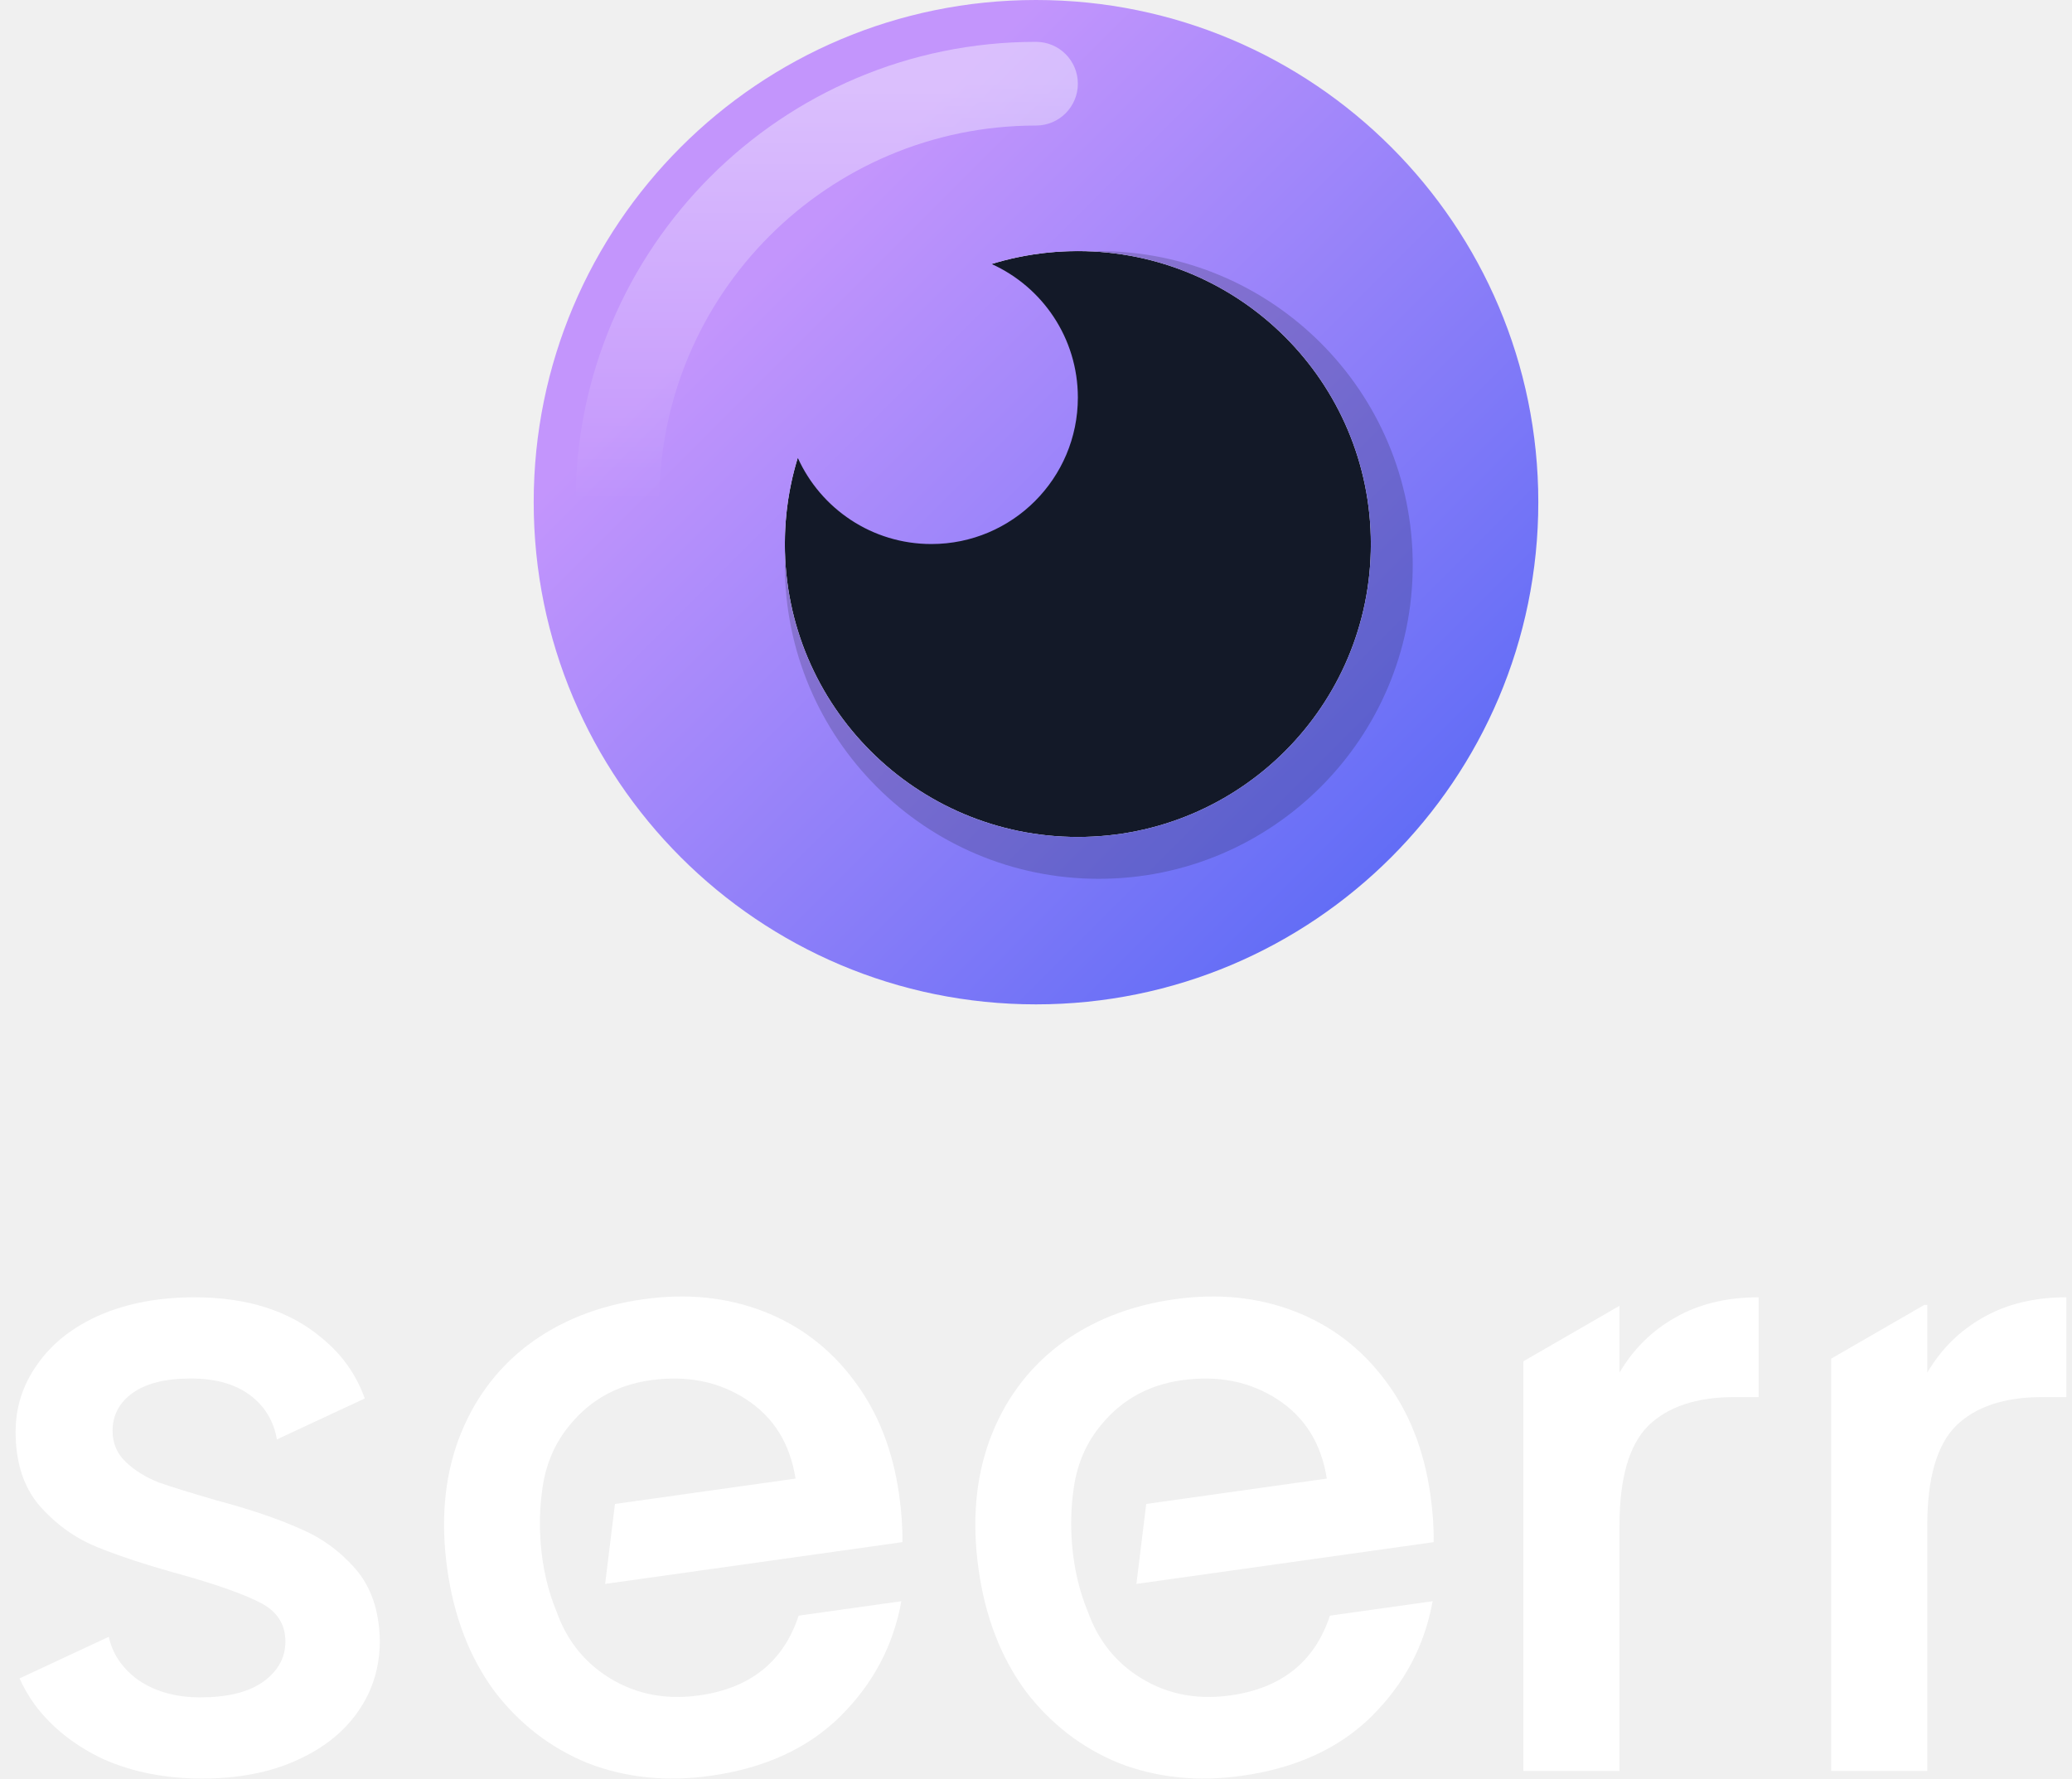
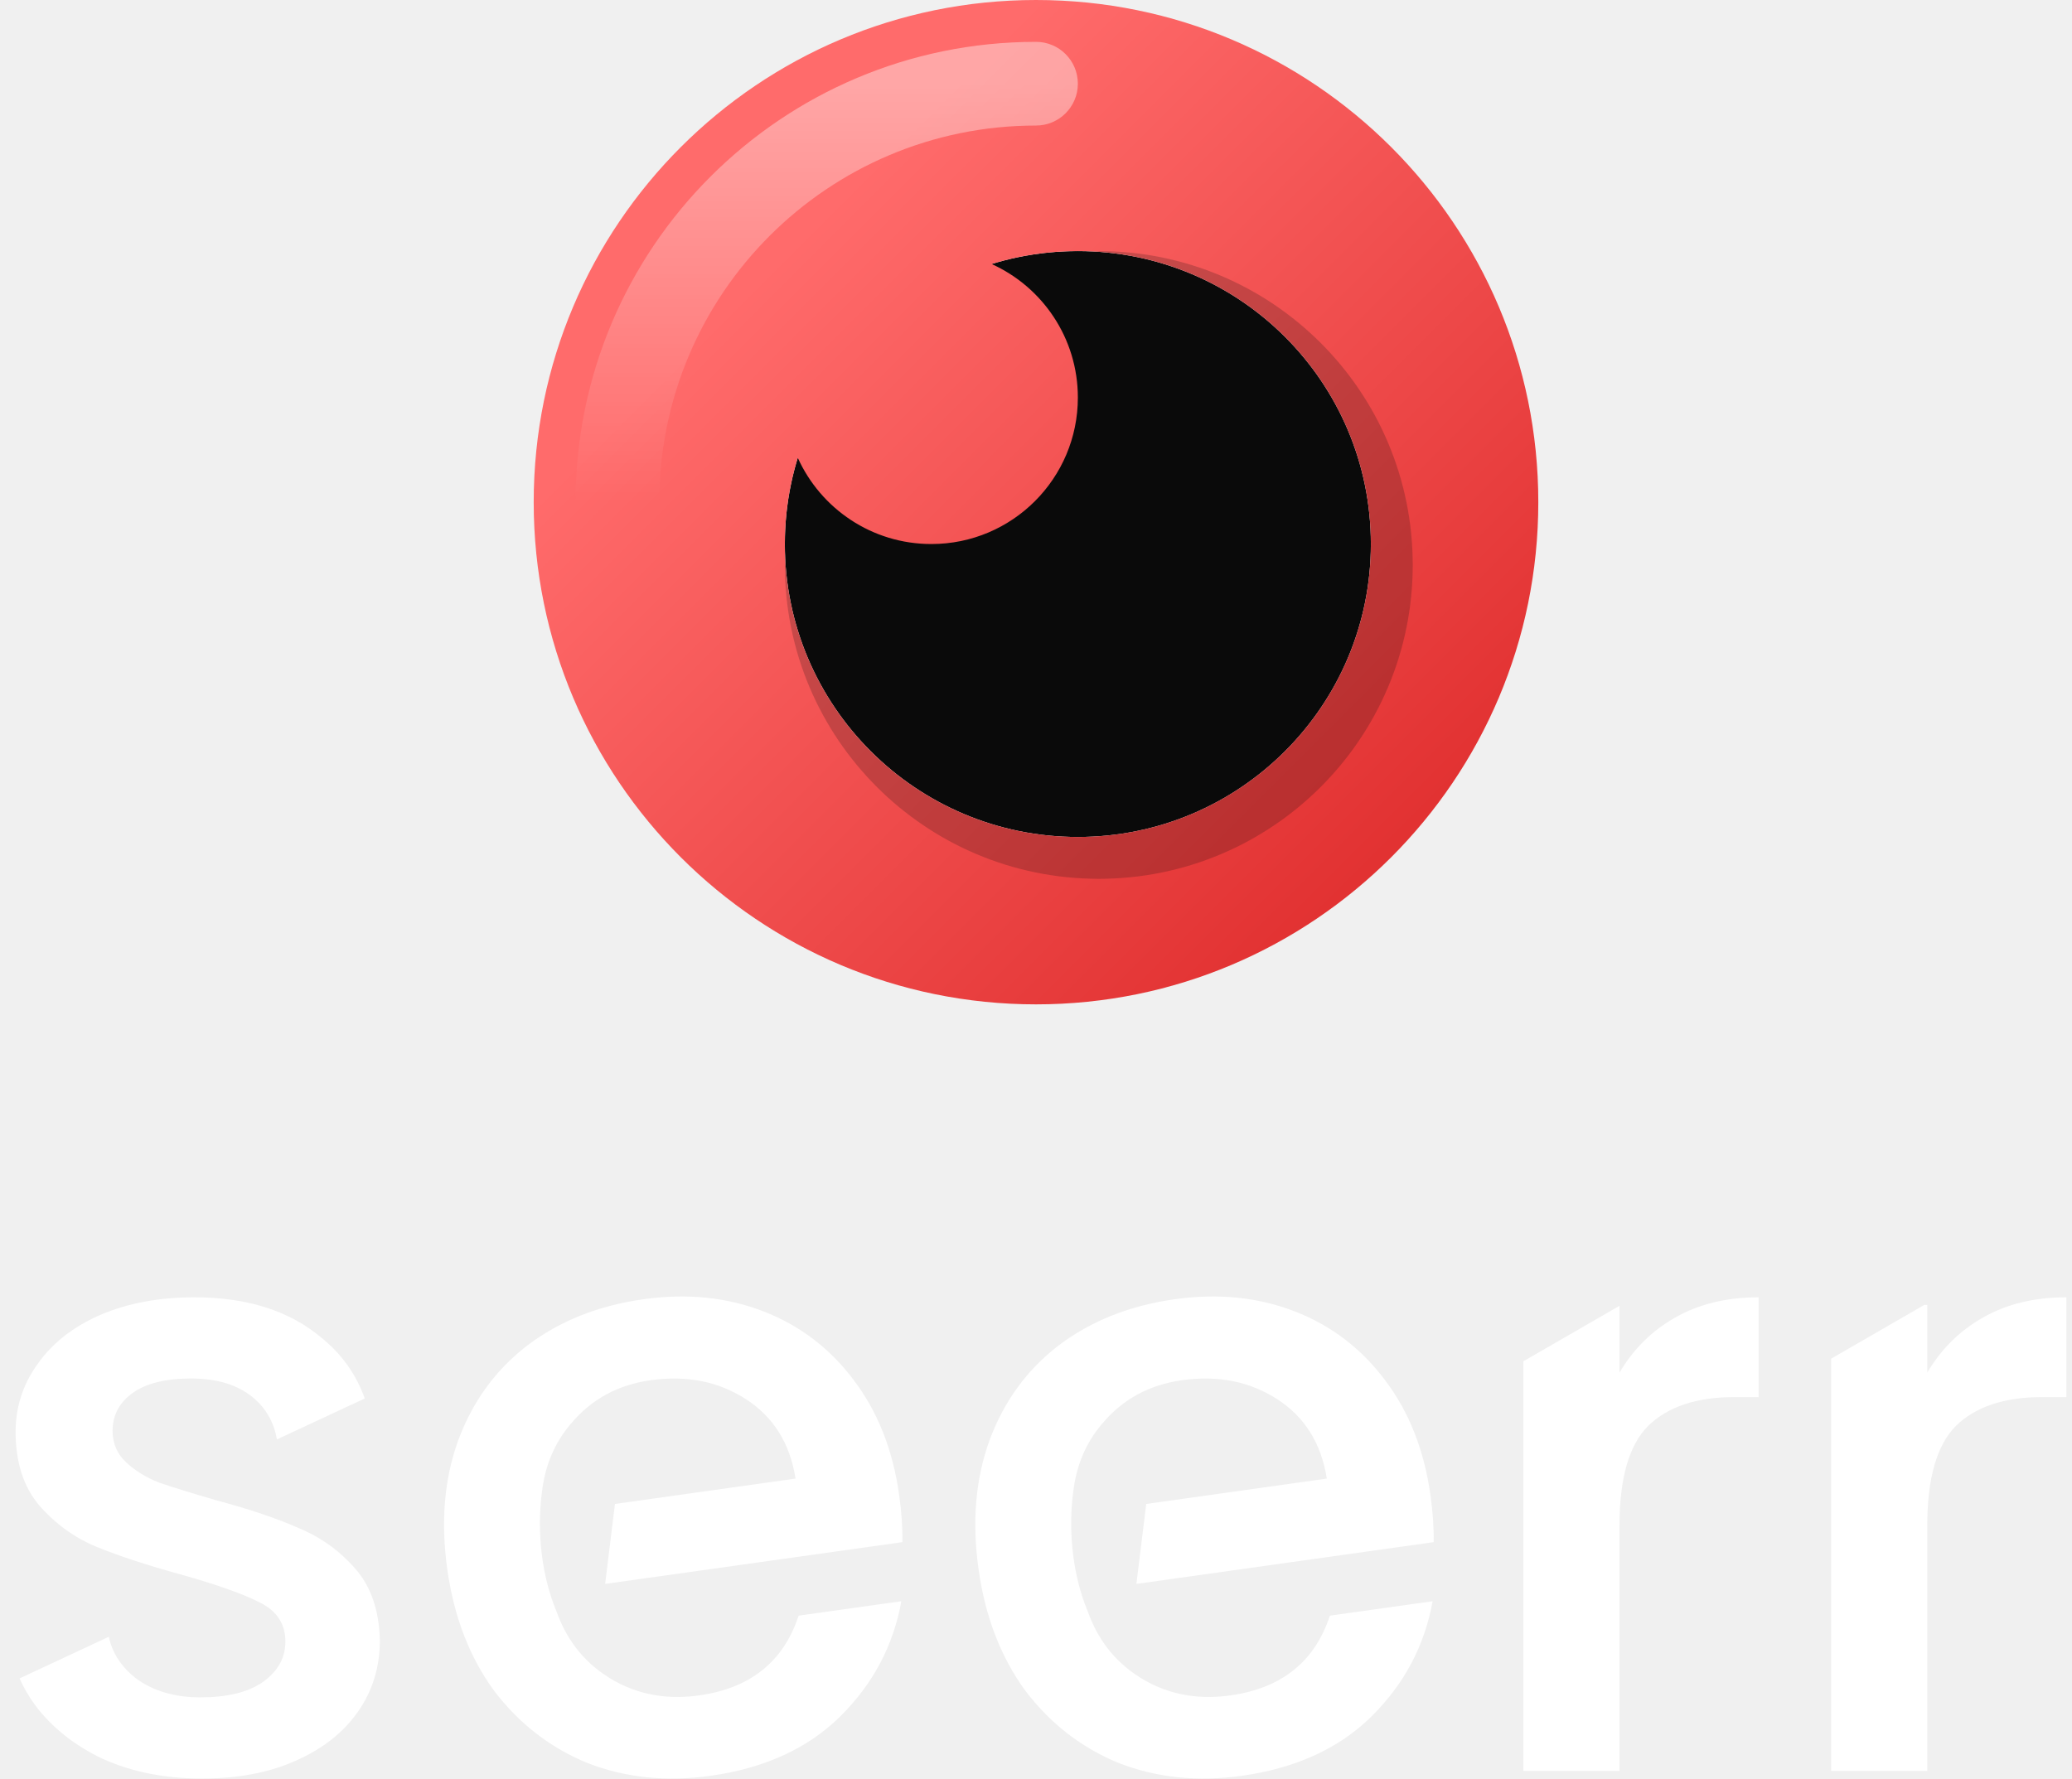
<svg xmlns="http://www.w3.org/2000/svg" width="198" height="170" viewBox="0 0 198 170" fill="none">
-   <circle cx="103" cy="52" r="28" fill="#131928" />
+   <circle cx="103" cy="52" r="28" fill="#0a0a0a" />
  <path fill-rule="evenodd" clip-rule="evenodd" d="M99 96C125.51 96 147 74.51 147 48C147 21.49 125.51 0 99 0C72.49 0 51 21.49 51 48C51 74.51 72.49 96 99 96ZM131 52C131 67.464 118.464 80 103 80C87.536 80 75 67.464 75 52C75 49.13 75.432 46.361 76.234 43.755C78.429 48.617 83.319 52 89 52C96.732 52 103 45.732 103 38C103 32.319 99.617 27.429 94.755 25.234C97.362 24.432 100.13 24 103 24C118.464 24 131 36.536 131 52Z" fill="url(#paint0_linear_311_206)" />
-   <path opacity="0.2" fill-rule="evenodd" clip-rule="evenodd" d="M131 52C131 67.464 118.464 80 103 80C87.864 80 75.533 67.99 75.017 52.979C75.006 53.318 75 53.658 75 54C75 70.569 88.431 84 105 84C121.569 84 135 70.569 135 54C135 37.431 121.569 24 105 24C104.66 24 104.321 24.006 103.983 24.017C118.992 24.535 131 36.865 131 52Z" fill="#131928" />
+   <path opacity="0.2" fill-rule="evenodd" clip-rule="evenodd" d="M131 52C131 67.464 118.464 80 103 80C87.864 80 75.533 67.99 75.017 52.979C75.006 53.318 75 53.658 75 54C75 70.569 88.431 84 105 84C121.569 84 135 70.569 135 54C135 37.431 121.569 24 105 24C104.66 24 104.321 24.006 103.983 24.017C118.992 24.535 131 36.865 131 52Z" fill="#0a0a0a" />
  <path fill-rule="evenodd" clip-rule="evenodd" d="M99 12C79.118 12 63 28.118 63 48C63 50.209 61.209 52 59 52C56.791 52 55 50.209 55 48C55 23.7 74.7 4 99 4C101.209 4 103 5.791 103 8C103 10.209 101.209 12 99 12Z" fill="url(#paint1_linear_311_206)" />
  <path fill-rule="evenodd" clip-rule="evenodd" d="M174.984 129.867V169.272H184.169V145.828C184.169 141.301 185.082 138.121 186.909 136.288C188.789 134.456 191.528 133.54 195.127 133.54H197.463V124C194.402 124 191.743 124.647 189.487 125.94C187.285 127.18 185.512 128.931 184.169 131.195V124.728H183.886L174.984 129.867Z" fill="white" />
  <path fill-rule="evenodd" clip-rule="evenodd" d="M145.573 130.117V169.272H154.758V145.828C154.758 141.301 155.671 138.121 157.498 136.288C159.377 134.456 162.117 133.54 165.716 133.54H168.052V124C164.99 124 162.332 124.647 160.076 125.94C157.874 127.18 156.101 128.931 154.758 131.195V124.814L145.573 130.117Z" fill="white" />
  <path fill-rule="evenodd" clip-rule="evenodd" d="M136.689 142.875C136.922 144.529 137.026 146.039 137 147.403L108.595 151.395L109.533 143.752L126.79 141.327C126.264 137.972 124.689 135.445 122.063 133.746C119.438 132.047 116.396 131.44 112.939 131.926C109.801 132.367 107.257 133.759 105.308 136.101C103.756 137.917 102.837 140.106 102.55 142.669C102.192 145.346 102.195 149.861 103.977 154.106C104.886 156.629 106.398 158.614 108.513 160.06C111.153 161.866 114.176 162.53 117.58 162.051C122.473 161.364 125.642 158.823 127.085 154.429L136.899 153.05C136.139 157.293 134.188 160.969 131.045 164.078C127.948 167.125 123.819 169.012 118.66 169.737C114.458 170.327 110.55 169.924 106.936 168.527C103.369 167.069 100.387 164.767 97.992 161.62C95.643 158.413 94.15 154.541 93.512 150.004C92.875 145.468 93.22 141.365 94.549 137.695C95.923 133.964 98.127 130.933 101.163 128.601C104.251 126.262 107.949 124.79 112.258 124.185C116.407 123.601 120.231 123.989 123.731 125.348C127.23 126.706 130.117 128.913 132.39 131.968C134.656 134.97 136.089 138.605 136.689 142.875Z" fill="white" />
  <path fill-rule="evenodd" clip-rule="evenodd" d="M85.921 142.875C86.154 144.529 86.257 146.039 86.232 147.403L57.827 151.395L58.765 143.752L76.022 141.327C75.496 137.972 73.921 135.445 71.295 133.746C68.67 132.047 65.628 131.44 62.171 131.926C59.033 132.367 56.489 133.759 54.54 136.101C52.988 137.917 52.069 140.106 51.782 142.669C51.424 145.345 51.427 149.861 53.209 154.106C54.118 156.629 55.63 158.614 57.745 160.06C60.385 161.866 63.407 162.53 66.812 162.051C71.705 161.364 74.874 158.823 76.317 154.429L86.131 153.05C85.371 157.293 83.42 160.969 80.277 164.078C77.18 167.125 73.051 169.012 67.892 169.737C63.69 170.327 59.782 169.924 56.168 168.527C52.601 167.069 49.619 164.767 47.224 161.62C44.875 158.413 43.382 154.541 42.744 150.004C42.107 145.468 42.452 141.365 43.78 137.695C45.155 133.964 47.359 130.933 50.395 128.601C53.483 126.262 57.181 124.79 61.49 124.185C65.639 123.601 69.463 123.989 72.963 125.348C76.462 126.706 79.349 128.913 81.622 131.968C83.888 134.97 85.321 138.605 85.921 142.875Z" fill="white" />
  <path fill-rule="evenodd" clip-rule="evenodd" d="M19.297 170C15.806 170 12.664 169.38 9.87 168.141C7.131 166.847 4.956 165.122 3.344 162.967C2.751 162.153 2.26 161.307 1.87 160.427L10.397 156.451C10.721 157.974 11.566 159.283 12.932 160.38C14.597 161.619 16.665 162.239 19.136 162.239C21.714 162.239 23.701 161.754 25.098 160.784C26.548 159.76 27.273 158.466 27.273 156.903C27.273 155.233 26.468 153.993 24.856 153.185C23.299 152.376 20.801 151.487 17.363 150.517C14.033 149.6 11.321 148.711 9.226 147.849C7.131 146.987 5.305 145.666 3.747 143.888C2.243 142.109 1.491 139.764 1.491 136.854C1.491 134.483 2.189 132.327 3.586 130.387C4.983 128.393 6.97 126.83 9.548 125.698C12.18 124.566 15.188 124 18.572 124C23.621 124 27.676 125.293 30.738 127.88C32.667 129.449 34.04 131.379 34.857 133.67L26.459 137.586C26.177 135.927 25.402 134.578 24.131 133.54C22.681 132.354 20.72 131.761 18.25 131.761C15.833 131.761 13.979 132.219 12.69 133.135C11.401 134.052 10.757 135.264 10.757 136.773C10.757 137.959 11.186 138.956 12.046 139.765C12.905 140.573 13.953 141.22 15.188 141.705C16.423 142.136 18.25 142.702 20.667 143.402C23.89 144.265 26.521 145.154 28.562 146.07C30.657 146.933 32.457 148.226 33.961 149.951C35.465 151.675 36.243 153.966 36.297 156.822C36.297 159.356 35.599 161.619 34.202 163.613C32.806 165.608 30.819 167.17 28.24 168.302C25.716 169.434 22.735 170 19.297 170Z" fill="white" />
  <defs>
    <linearGradient id="paint0_linear_311_206" x1="99" y1="-2.07126e-06" x2="168.5" y2="69.5" gradientUnits="userSpaceOnUse">
-       <stop stop-color="#C395FC" />
-       <stop offset="1" stop-color="#4F65F5" />
+       <stop stop-color="#FF6B6B" />
+       <stop offset="1" stop-color="#DC2626" />
    </linearGradient>
    <linearGradient id="paint1_linear_311_206" x1="79" y1="8" x2="79" y2="48" gradientUnits="userSpaceOnUse">
      <stop stop-color="white" stop-opacity="0.4" />
      <stop offset="1" stop-color="white" stop-opacity="0" />
    </linearGradient>
  </defs>
</svg>
